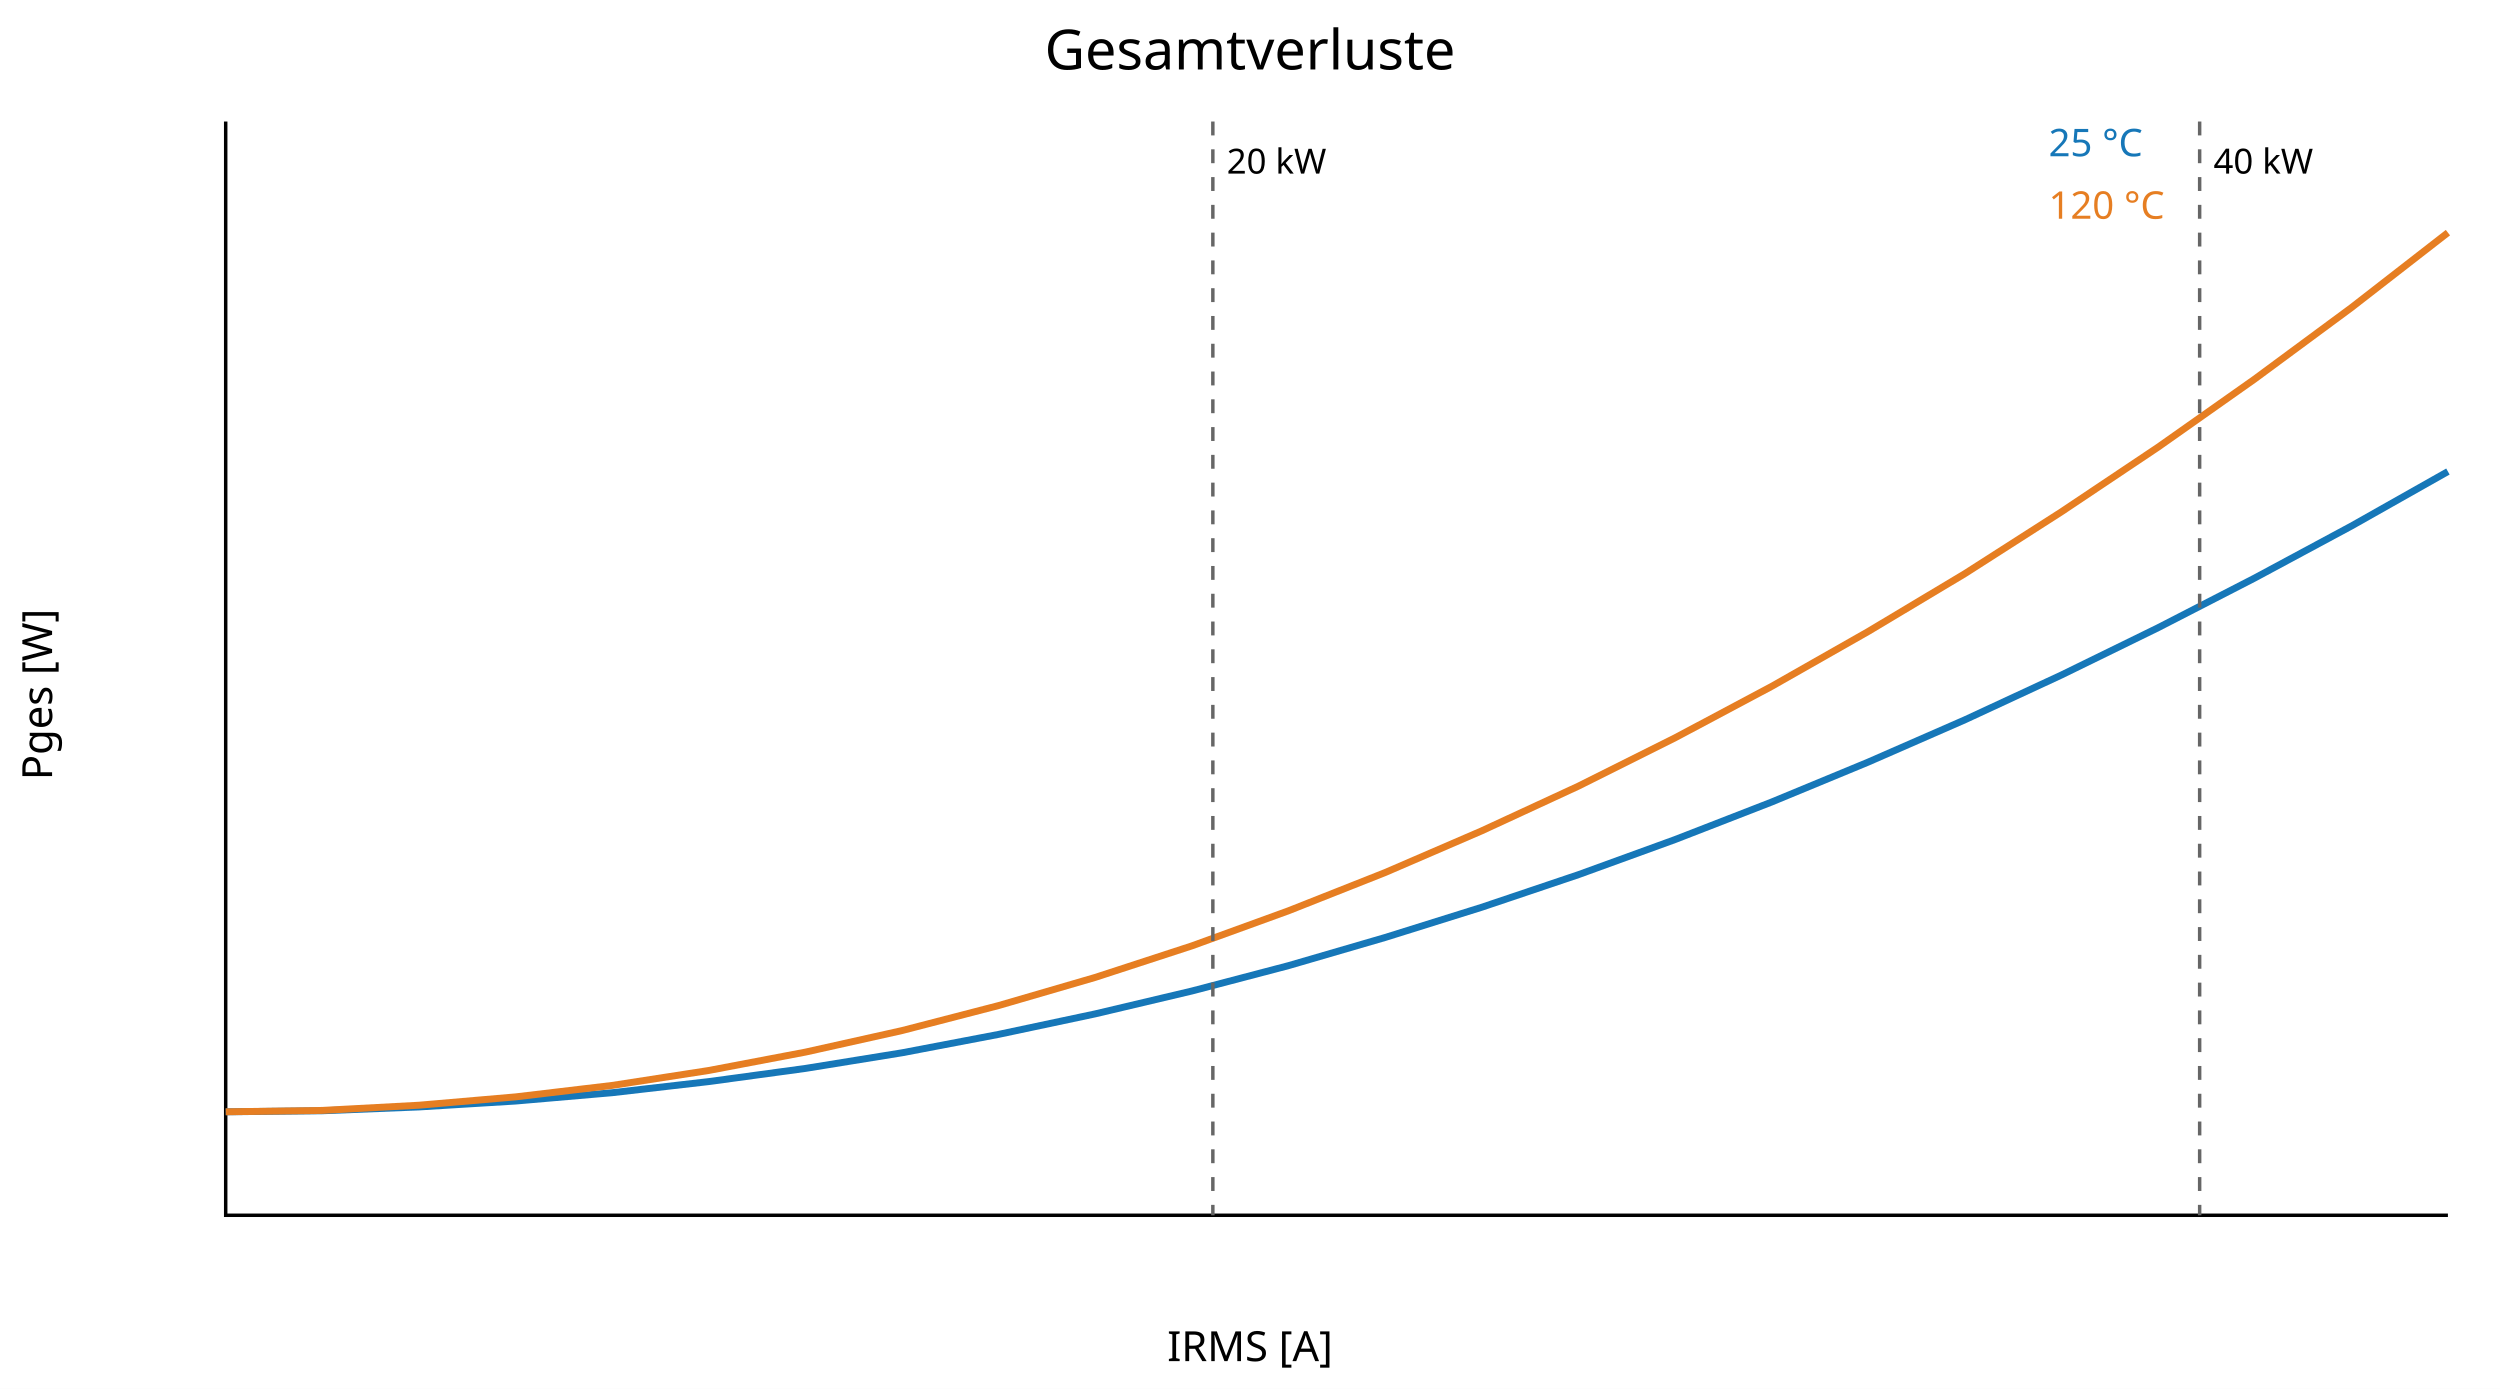
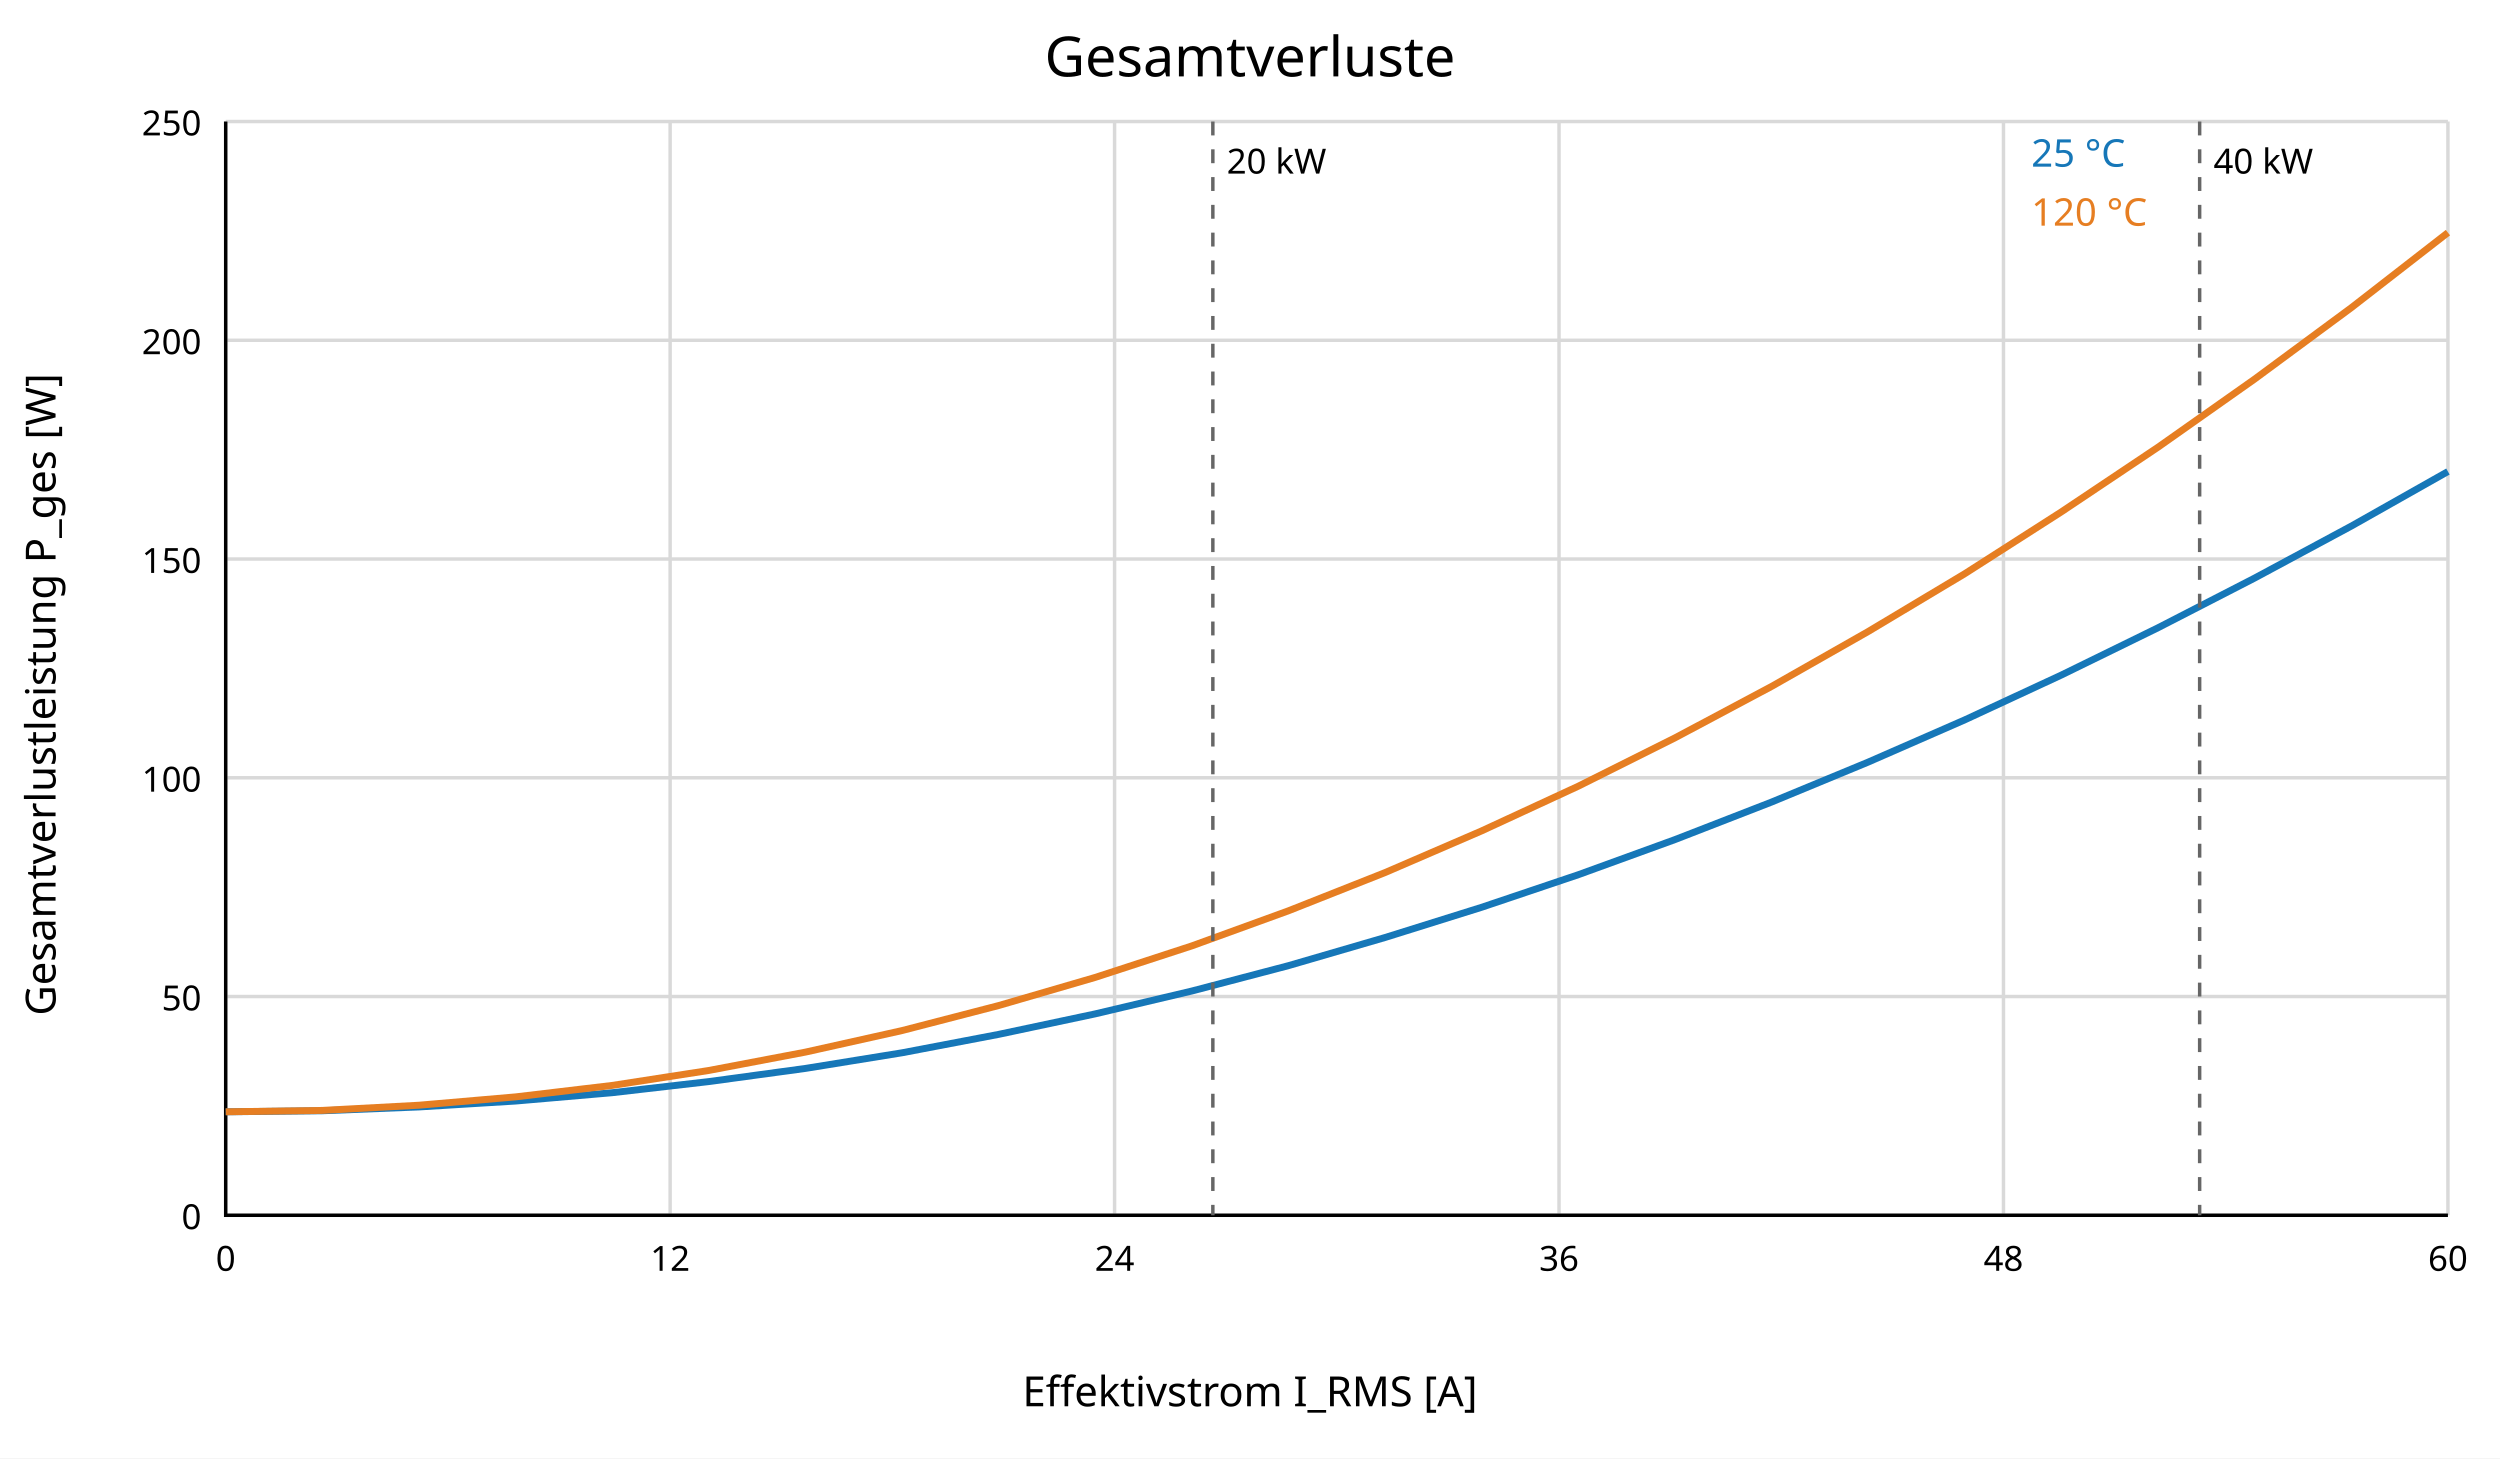
- <svg xmlns="http://www.w3.org/2000/svg" viewBox="0 0 720 400">
+ <svg xmlns="http://www.w3.org/2000/svg" viewBox="0 0 720 420">
  <rect width="100%" height="100%" fill="white" />
-   <text x="360.0" y="20" text-anchor="middle" font-family="sans-serif" font-size="16">Gesamtverluste</text>
+   <text x="360" y="22" text-anchor="middle" font-family="sans-serif" font-size="16">Gesamtverluste</text>
+   <g stroke="#d9d9d9">
+     <path d="M65 350H705M65 287H705M65 224H705M65 161H705M65 98H705M65 35H705" />
+     <path d="M65 35V350M193 35V350M321 35V350M449 35V350M577 35V350M705 35V350" />
+   </g>
  <path d="M65 35V350H705" fill="none" stroke="black" />
  <polyline points="65.0,320.2 92.8,319.9 120.7,318.8 148.5,317.1 176.3,314.7 204.1,311.5 232.0,307.7 259.8,303.2 287.6,297.9 315.4,292.0 343.3,285.4 371.1,278.1 398.9,270.0 426.7,261.3 454.6,251.9 482.4,241.8 510.2,231.0 538.0,219.5 565.9,207.3 593.7,194.4 621.5,180.8 649.3,166.5 677.2,151.5 705.0,135.8" fill="none" stroke="#1677b8" stroke-width="2" />
-   <text x="590" y="45" font-family="sans-serif" font-size="11" fill="#1677b8">25 °C</text>
  <polyline points="65.0,320.2 92.8,319.8 120.7,318.3 148.5,315.9 176.3,312.6 204.1,308.3 232.0,303.0 259.8,296.8 287.6,289.6 315.4,281.5 343.3,272.4 371.1,262.3 398.9,251.3 426.7,239.3 454.6,226.4 482.4,212.5 510.2,197.7 538.0,181.9 565.9,165.2 593.7,147.4 621.5,128.8 649.3,109.2 677.2,88.6 705.0,67.0" fill="none" stroke="#e67e22" stroke-width="2" />
-   <text x="590" y="63" font-family="sans-serif" font-size="11" fill="#e67e22">120 °C</text>
+   <text x="585" y="48" font-family="sans-serif" font-size="11" fill="#1677b8">25 °C</text>
+   <text x="585" y="65" font-family="sans-serif" font-size="11" fill="#e67e22">120 °C</text>
  <path d="M349.3 35V350" stroke="#666" stroke-dasharray="4 4" />
  <text x="353.3" y="50" font-family="sans-serif" font-size="10">20 kW</text>
  <path d="M633.5 35V350" stroke="#666" stroke-dasharray="4 4" />
  <text x="637.5" y="50" font-family="sans-serif" font-size="10">40 kW</text>
-   <text x="360.0" y="392" text-anchor="middle" font-family="sans-serif" font-size="12">IRMS [A]</text>
-   <text transform="translate(15 200.0) rotate(-90)" text-anchor="middle" font-family="sans-serif" font-size="12">Pges [W]</text>
+   <g font-family="sans-serif" font-size="10" text-anchor="middle">
+     <text x="65" y="366">0</text>
+     <text x="193" y="366">12</text>
+     <text x="321" y="366">24</text>
+     <text x="449" y="366">36</text>
+     <text x="577" y="366">48</text>
+     <text x="705" y="366">60</text>
+   </g>
+   <g font-family="sans-serif" font-size="10" text-anchor="end">
+     <text x="58" y="354">0</text>
+     <text x="58" y="291">50</text>
+     <text x="58" y="228">100</text>
+     <text x="58" y="165">150</text>
+     <text x="58" y="102">200</text>
+     <text x="58" y="39">250</text>
+   </g>
+   <text x="360" y="405" text-anchor="middle" font-family="sans-serif" font-size="12">Effektivstrom I_RMS [A]</text>
+   <text transform="translate(16 200) rotate(-90)" text-anchor="middle" font-family="sans-serif" font-size="12">Gesamtverlustleistung P_ges [W]</text>
</svg>
